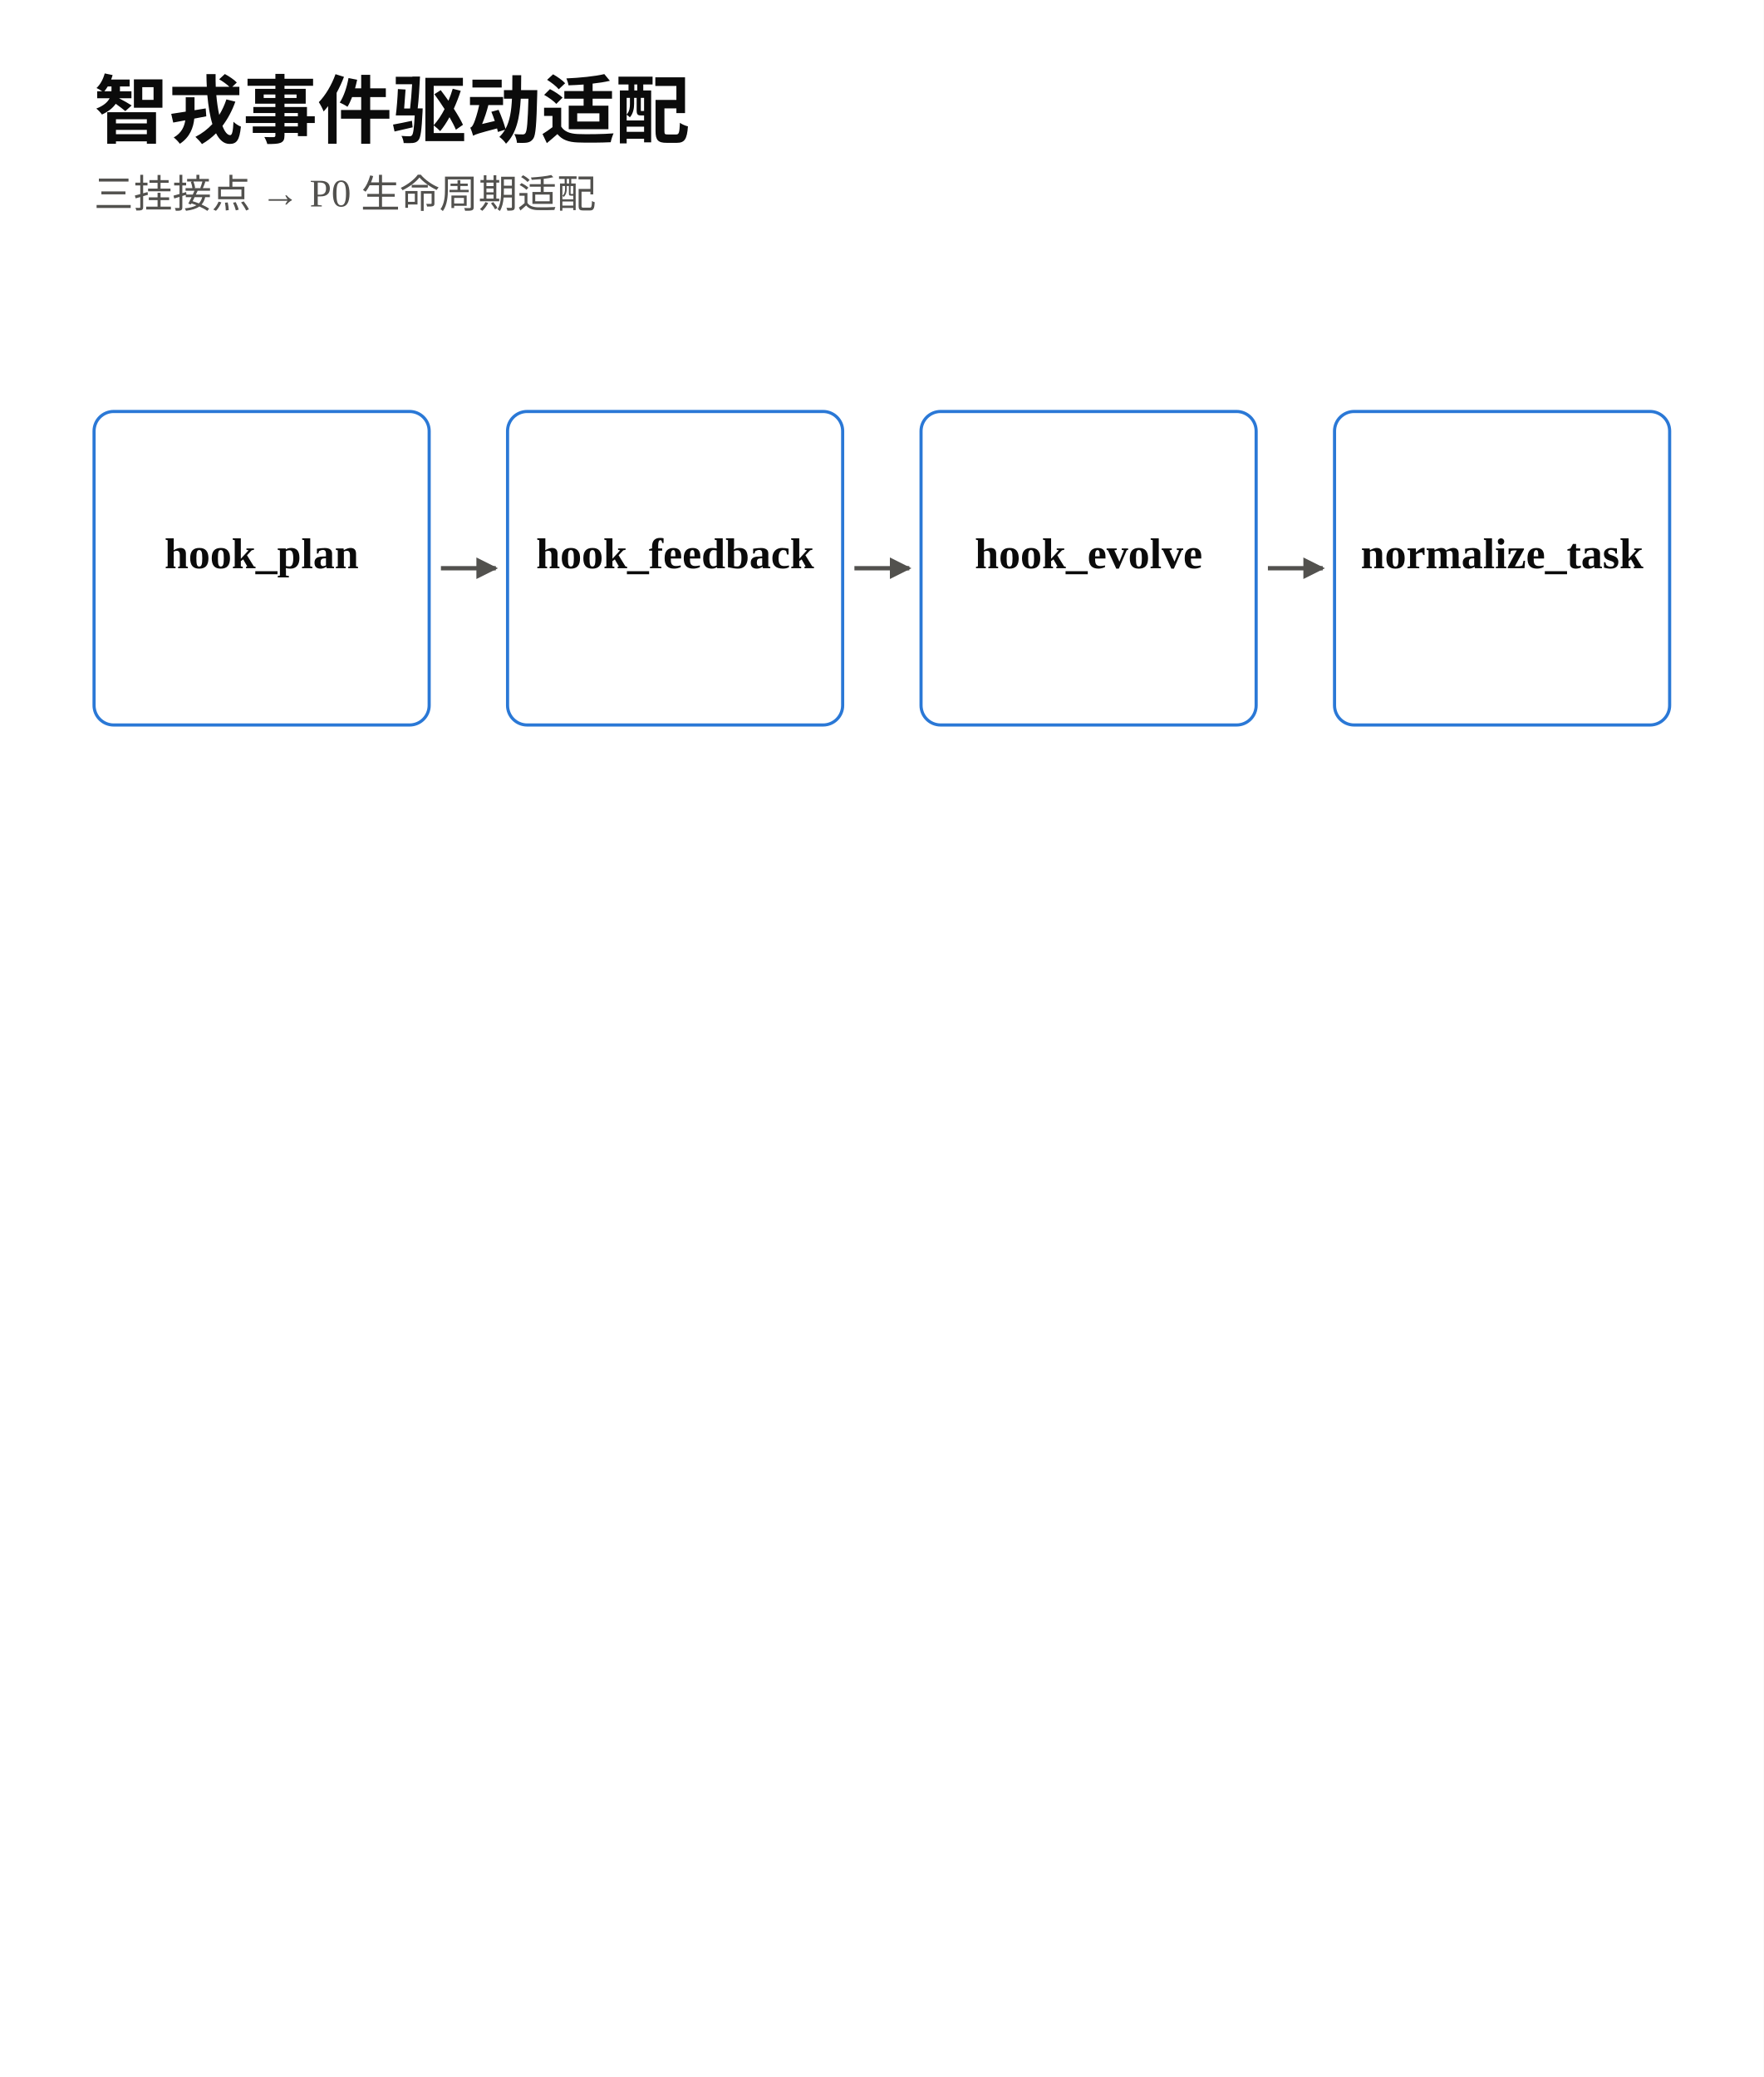
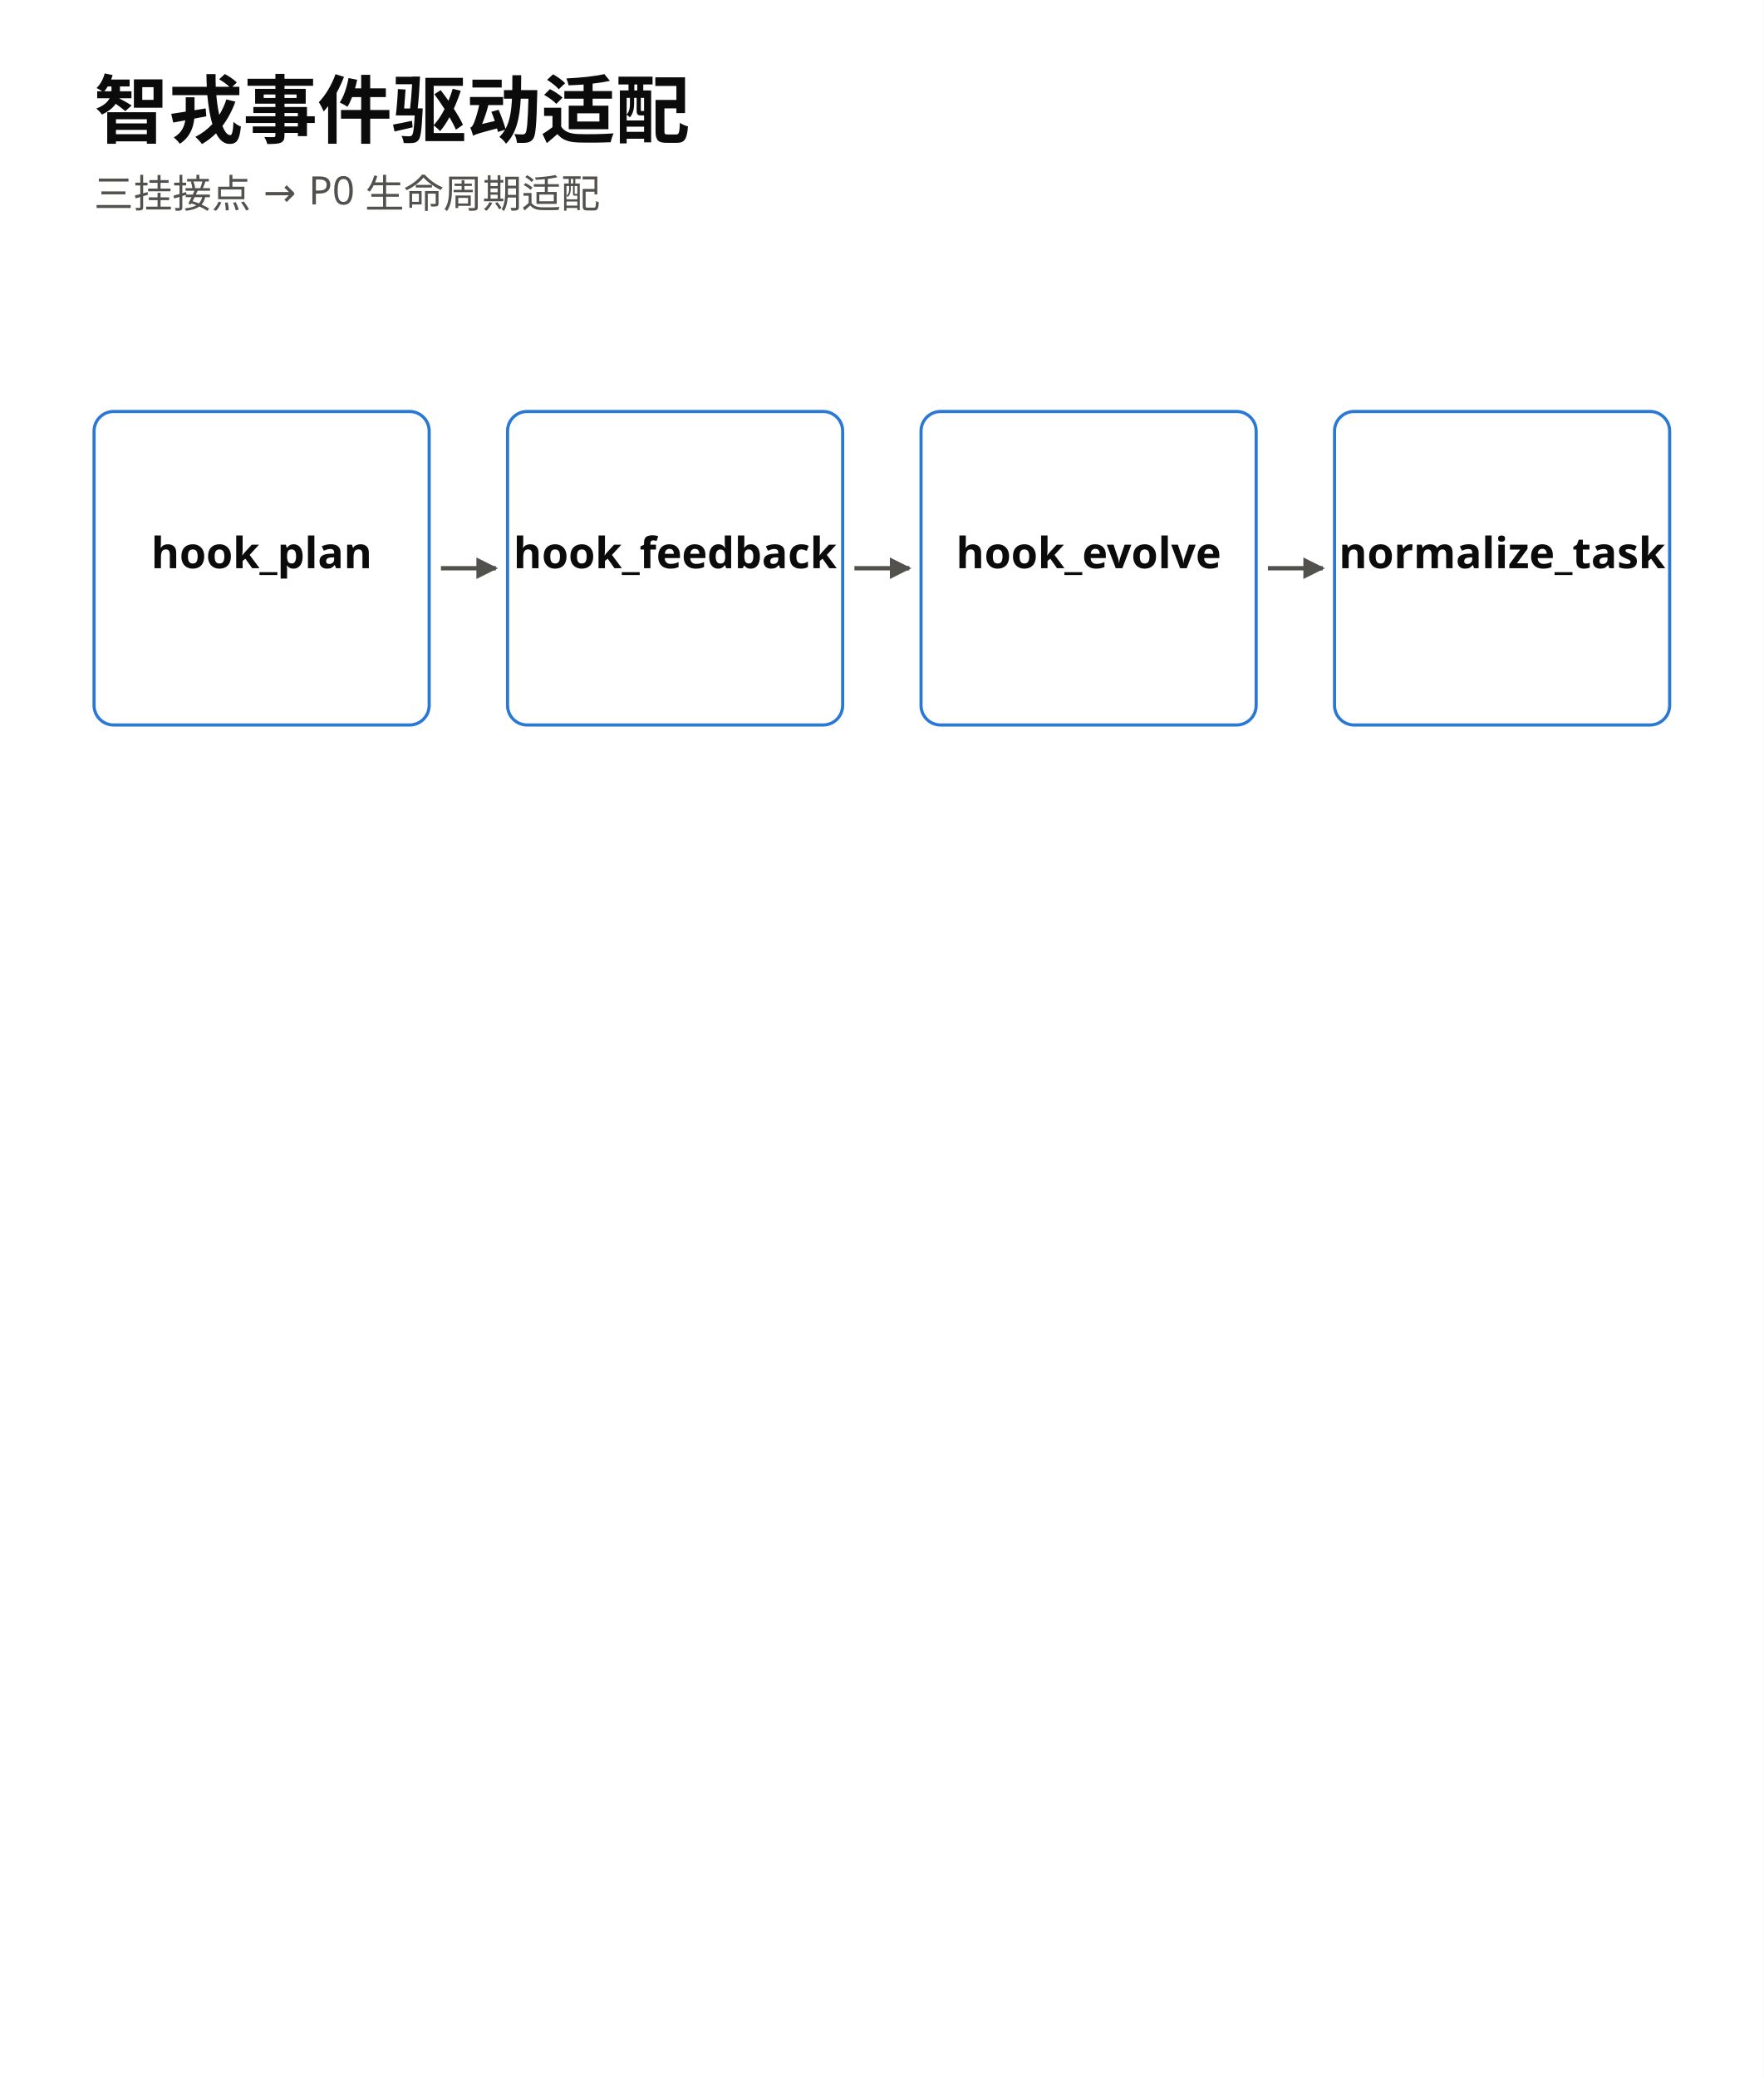
<svg xmlns="http://www.w3.org/2000/svg" width="900" height="1060" viewBox="0 0 900 1060">
  <defs>
    <marker id="arw" viewBox="0 0 10 10" refX="9" refY="5" markerWidth="5" markerHeight="5" orient="auto-start-reverse">
      <path d="M0,0 L10,5 L0,10 z" fill="#52514E" />
    </marker>
    <marker id="arwb" viewBox="0 0 10 10" refX="9" refY="5" markerWidth="5" markerHeight="5" orient="auto-start-reverse">
      <path d="M0,0 L10,5 L0,10 z" fill="#2A78D6" />
    </marker>
  </defs>
  <rect x="0" y="0" width="900" height="1060" fill="#FFFFFF" />
-   <text x="48" y="70" font-size="38px" font-weight="700" fill="#0B0B0B" text-anchor="start">智戎事件驱动适配</text>
-   <text x="48" y="106" font-size="20px" font-weight="400" fill="#52514E" text-anchor="start">三挂接点 → P0 生命周期适配</text>
+   <text x="48" y="70" font-size="38px" font-weight="700" fill="#0B0B0B" text-anchor="start" font-family="Microsoft YaHei, SimHei, sans-serif">智戎事件驱动适配</text>
+   <text x="48" y="106" font-size="20px" font-weight="400" fill="#52514E" text-anchor="start" font-family="Microsoft YaHei, SimHei, sans-serif">三挂接点 → P0 生命周期适配</text>
  <rect x="48.0" y="210" width="171.0" height="160" rx="10" fill="#FFFFFF" stroke="#2A78D6" stroke-width="1.6" />
-   <text x="133.5" y="290.0" font-size="22px" font-weight="600" fill="#0B0B0B" text-anchor="middle">hook_plan</text>
+   <text x="133.5" y="290.0" font-size="22px" font-weight="600" fill="#0B0B0B" text-anchor="middle" font-family="Microsoft YaHei, SimHei, sans-serif">hook_plan</text>
  <path d="M225.0,290.0 L253.0,290.0" fill="none" stroke="#52514E" stroke-width="2.2" marker-end="url(#arw)" />
  <rect x="259.0" y="210" width="171.0" height="160" rx="10" fill="#FFFFFF" stroke="#2A78D6" stroke-width="1.6" />
-   <text x="344.5" y="290.0" font-size="22px" font-weight="600" fill="#0B0B0B" text-anchor="middle">hook_feedback</text>
+   <text x="344.5" y="290.0" font-size="22px" font-weight="600" fill="#0B0B0B" text-anchor="middle" font-family="Microsoft YaHei, SimHei, sans-serif">hook_feedback</text>
  <path d="M436.0,290.0 L464.0,290.0" fill="none" stroke="#52514E" stroke-width="2.2" marker-end="url(#arw)" />
  <rect x="470.0" y="210" width="171.0" height="160" rx="10" fill="#FFFFFF" stroke="#2A78D6" stroke-width="1.6" />
-   <text x="555.5" y="290.0" font-size="22px" font-weight="600" fill="#0B0B0B" text-anchor="middle">hook_evolve</text>
+   <text x="555.5" y="290.0" font-size="22px" font-weight="600" fill="#0B0B0B" text-anchor="middle" font-family="Microsoft YaHei, SimHei, sans-serif">hook_evolve</text>
  <path d="M647.0,290.0 L675.0,290.0" fill="none" stroke="#52514E" stroke-width="2.2" marker-end="url(#arw)" />
  <rect x="681.0" y="210" width="171.0" height="160" rx="10" fill="#FFFFFF" stroke="#2A78D6" stroke-width="1.6" />
-   <text x="766.5" y="290.0" font-size="22px" font-weight="600" fill="#0B0B0B" text-anchor="middle">normalize_task</text>
+   <text x="766.5" y="290.0" font-size="22px" font-weight="600" fill="#0B0B0B" text-anchor="middle" font-family="Microsoft YaHei, SimHei, sans-serif">normalize_task</text>
</svg>
